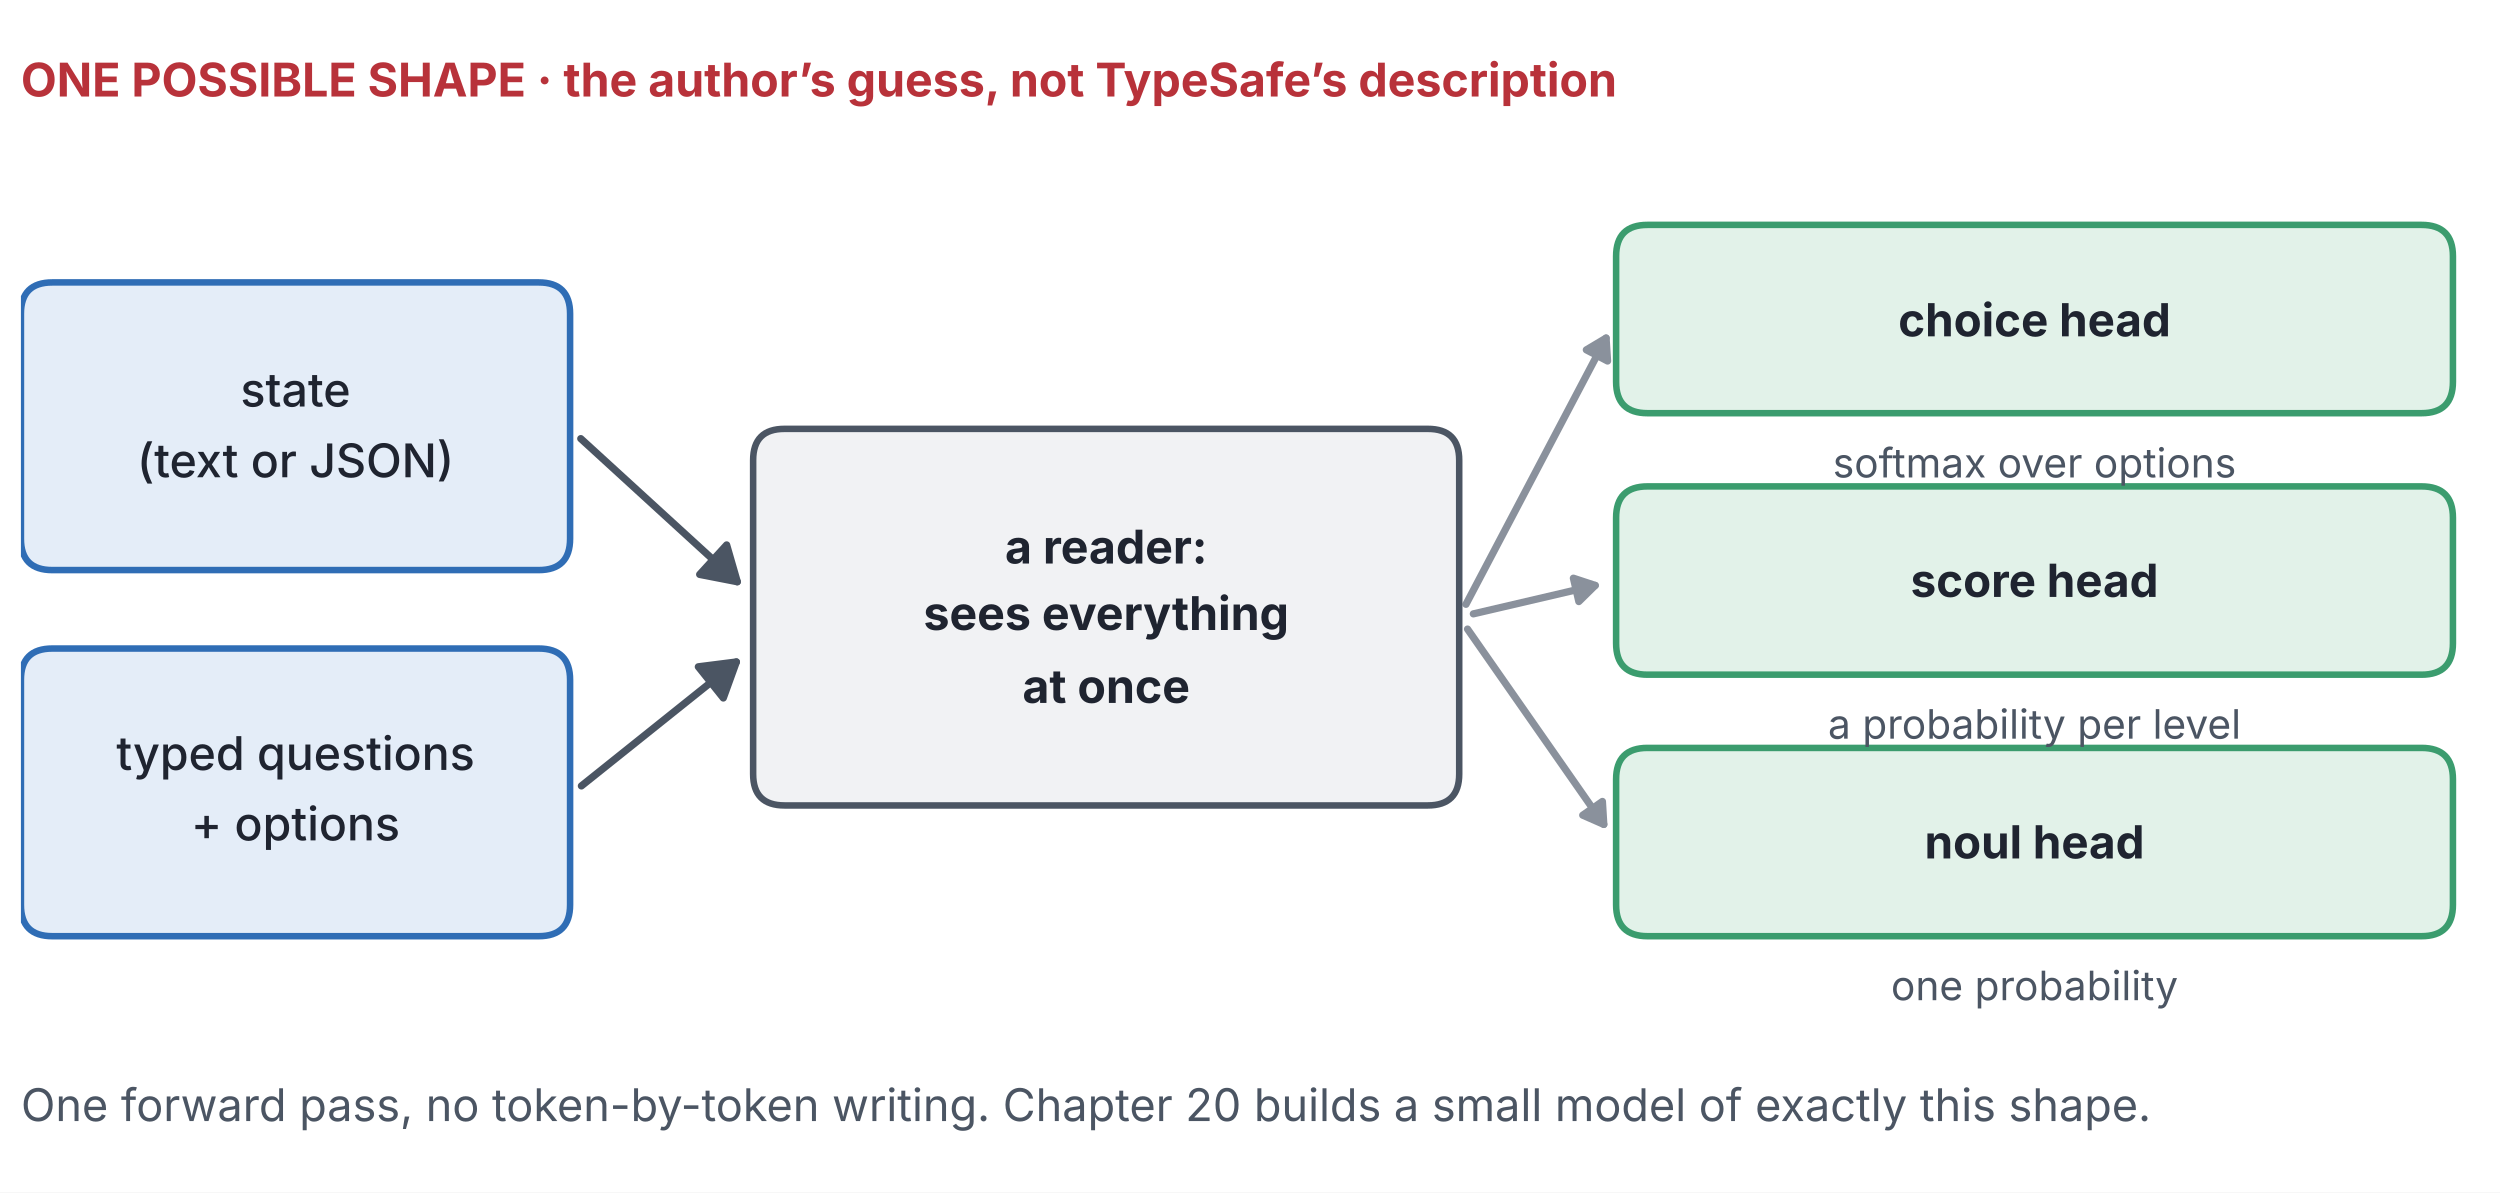
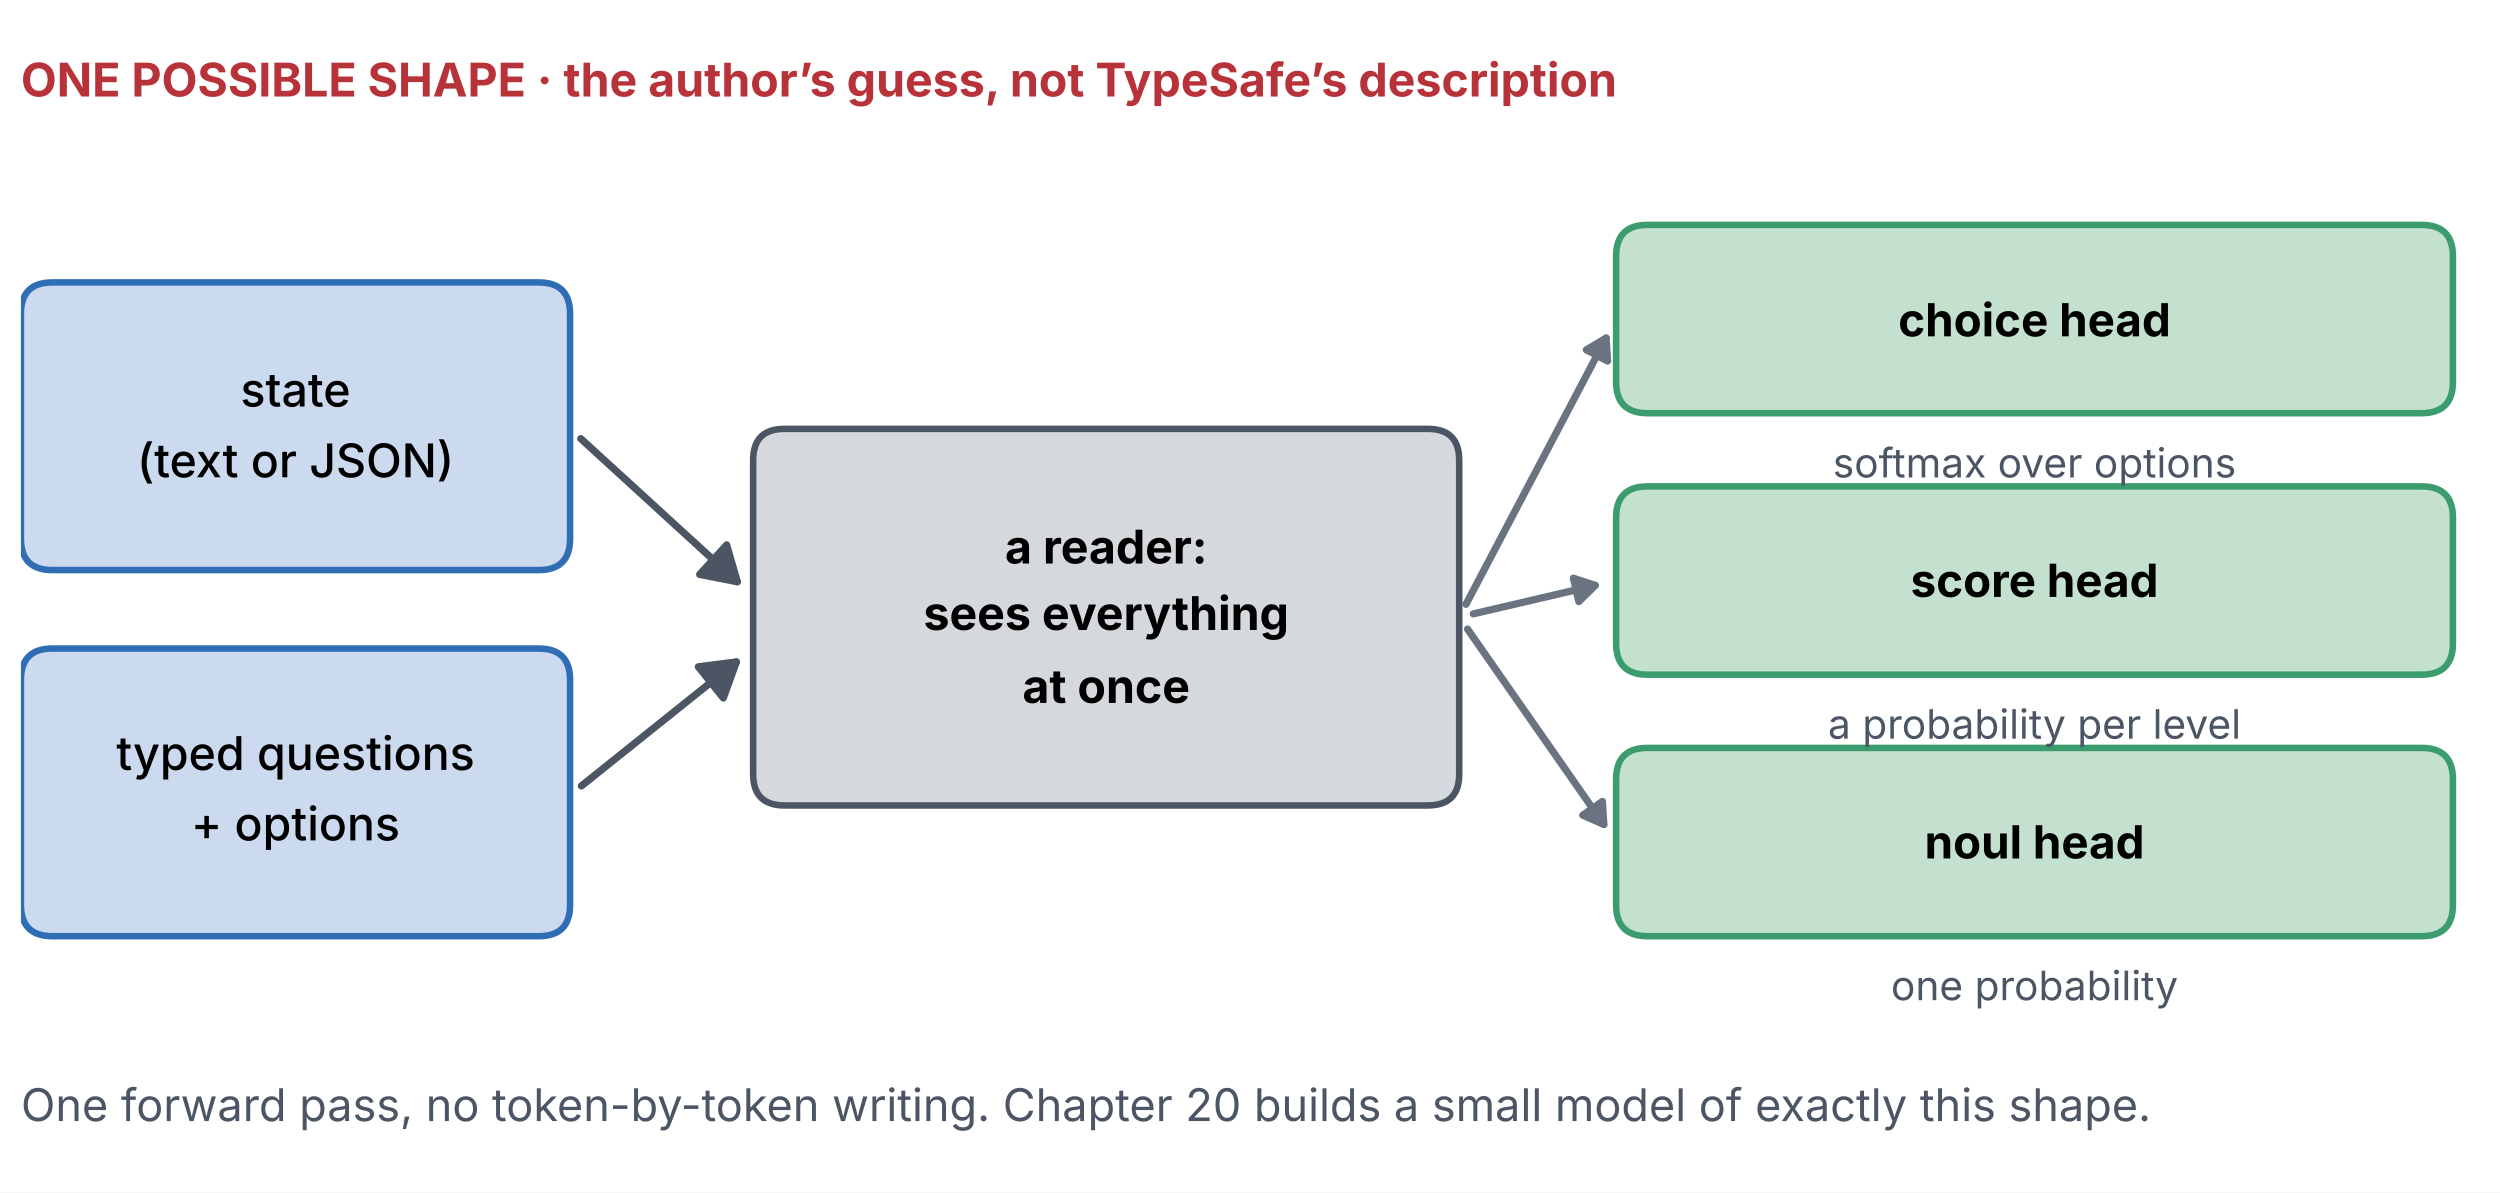
<svg xmlns="http://www.w3.org/2000/svg" width="344.16pt" height="164.16pt" viewBox="0 0 344.16 164.16" version="1.1">
  <defs>
    <style type="text/css">*{stroke-linejoin: round; stroke-linecap: butt}</style>
  </defs>
  <g id="figure_1">
    <g id="patch_1">
      <path d="M 0 164.16  L 344.16 164.16  L 344.16 0  L 0 0  z " style="fill: #ffffff" />
    </g>
    <g id="axes_1">
      <g id="patch_2">
-         <path d="M 79.953 60.387  Q 91.08 70.56 101.498 80.085  " clip-path="url(#p6fc7d639d2)" style="fill: none; stroke: #4b5563; stroke-linecap: round" />
-         <path d="M 100.033 75.019  L 101.498 80.085  L 96.321 79.078  z " clip-path="url(#p6fc7d639d2)" style="fill: #4b5563; stroke: #4b5563; stroke-linecap: round" />
+         <path d="M 79.953 60.387  Q 91.08 70.56 101.498 80.085  " clip-path="url(#p121ecb0dec)" style="fill: none; stroke: #4b5563; stroke-linecap: round" />
+         <path d="M 100.033 75.019  L 101.498 80.085  L 96.321 79.078  z " clip-path="url(#p121ecb0dec)" style="fill: #4b5563; stroke: #4b5563; stroke-linecap: round" />
      </g>
      <g id="patch_3">
-         <path d="M 80.04 108.192  Q 91.079 99.361 101.37 91.128  " clip-path="url(#p6fc7d639d2)" style="fill: none; stroke: #4b5563; stroke-linecap: round" />
-         <path d="M 96.138 91.792  L 101.37 91.128  L 99.574 96.086  z " clip-path="url(#p6fc7d639d2)" style="fill: #4b5563; stroke: #4b5563; stroke-linecap: round" />
+         <path d="M 80.04 108.192  Q 91.079 99.361 101.37 91.128  " clip-path="url(#p121ecb0dec)" style="fill: none; stroke: #4b5563; stroke-linecap: round" />
+         <path d="M 96.138 91.792  L 101.37 91.128  L 99.574 96.086  z " clip-path="url(#p121ecb0dec)" style="fill: #4b5563; stroke: #4b5563; stroke-linecap: round" />
      </g>
      <g id="patch_4">
-         <path d="M 201.812 83.189  Q 211.68 64.44 221.101 46.54  " clip-path="url(#p6fc7d639d2)" style="fill: none; stroke: #8a919c; stroke-linecap: round" />
-         <path d="M 218.384 48.161  L 221.101 46.54  L 221.304 49.698  z " clip-path="url(#p6fc7d639d2)" style="fill: #8a919c; stroke: #8a919c; stroke-linecap: round" />
+         <path d="M 201.812 83.189  Q 211.68 64.44 221.101 46.54  " clip-path="url(#p121ecb0dec)" style="fill: none; stroke: #6b7280; stroke-linecap: round" />
+         <path d="M 218.384 48.161  L 221.101 46.54  L 221.304 49.698  z " clip-path="url(#p121ecb0dec)" style="fill: #6b7280; stroke: #6b7280; stroke-linecap: round" />
      </g>
      <g id="patch_5">
-         <path d="M 202.829 84.505  Q 211.683 82.439 219.603 80.591  " clip-path="url(#p6fc7d639d2)" style="fill: none; stroke: #8a919c; stroke-linecap: round" />
-         <path d="M 216.599 79.598  L 219.603 80.591  L 217.349 82.812  z " clip-path="url(#p6fc7d639d2)" style="fill: #8a919c; stroke: #8a919c; stroke-linecap: round" />
+         <path d="M 202.829 84.505  Q 211.683 82.439 219.603 80.591  " clip-path="url(#p121ecb0dec)" style="fill: none; stroke: #6b7280; stroke-linecap: round" />
+         <path d="M 216.599 79.598  L 219.603 80.591  L 217.349 82.812  z " clip-path="url(#p121ecb0dec)" style="fill: #6b7280; stroke: #6b7280; stroke-linecap: round" />
      </g>
      <g id="patch_6">
-         <path d="M 202.027 86.604  Q 211.68 100.441 220.785 113.491  " clip-path="url(#p6fc7d639d2)" style="fill: none; stroke: #8a919c; stroke-linecap: round" />
-         <path d="M 220.594 110.333  L 220.785 113.491  L 217.887 112.221  z " clip-path="url(#p6fc7d639d2)" style="fill: #8a919c; stroke: #8a919c; stroke-linecap: round" />
+         <path d="M 202.027 86.604  Q 211.68 100.441 220.785 113.491  " clip-path="url(#p121ecb0dec)" style="fill: none; stroke: #6b7280; stroke-linecap: round" />
+         <path d="M 220.594 110.333  L 220.785 113.491  L 217.887 112.221  z " clip-path="url(#p121ecb0dec)" style="fill: #6b7280; stroke: #6b7280; stroke-linecap: round" />
      </g>
      <g id="patch_7">
-         <path d="M 7.2 78.48  L 74.16 78.48  Q 78.48 78.48 78.48 74.16  L 78.48 43.2  Q 78.48 38.88 74.16 38.88  L 7.2 38.88  Q 2.88 38.88 2.88 43.2  L 2.88 74.16  Q 2.88 78.48 7.2 78.48  z " clip-path="url(#p6fc7d639d2)" style="fill: #e4edf8; stroke: #2f6db5; stroke-width: 0.9; stroke-linejoin: miter" />
+         <path d="M 7.2 78.48  L 74.16 78.48  Q 78.48 78.48 78.48 74.16  L 78.48 43.2  Q 78.48 38.88 74.16 38.88  L 7.2 38.88  Q 2.88 38.88 2.88 43.2  L 2.88 74.16  Q 2.88 78.48 7.2 78.48  z " clip-path="url(#p121ecb0dec)" style="fill: #cbdaef; stroke: #2f6db5; stroke-width: 0.9; stroke-linejoin: miter" />
      </g>
      <g id="patch_8">
-         <path d="M 7.2 128.88  L 74.16 128.88  Q 78.48 128.88 78.48 124.56  L 78.48 93.6  Q 78.48 89.28 74.16 89.28  L 7.2 89.28  Q 2.88 89.28 2.88 93.6  L 2.88 124.56  Q 2.88 128.88 7.2 128.88  z " clip-path="url(#p6fc7d639d2)" style="fill: #e4edf8; stroke: #2f6db5; stroke-width: 0.9; stroke-linejoin: miter" />
+         <path d="M 7.2 128.88  L 74.16 128.88  Q 78.48 128.88 78.48 124.56  L 78.48 93.6  Q 78.48 89.28 74.16 89.28  L 7.2 89.28  Q 2.88 89.28 2.88 93.6  L 2.88 124.56  Q 2.88 128.88 7.2 128.88  z " clip-path="url(#p121ecb0dec)" style="fill: #cbdaef; stroke: #2f6db5; stroke-width: 0.9; stroke-linejoin: miter" />
      </g>
      <g id="patch_9">
-         <path d="M 108 110.88  L 196.56 110.88  Q 200.88 110.88 200.88 106.56  L 200.88 63.36  Q 200.88 59.04 196.56 59.04  L 108 59.04  Q 103.68 59.04 103.68 63.36  L 103.68 106.56  Q 103.68 110.88 108 110.88  z " clip-path="url(#p6fc7d639d2)" style="fill: #f1f2f4; stroke: #4b5563; stroke-width: 0.9; stroke-linejoin: miter" />
+         <path d="M 108 110.88  L 196.56 110.88  Q 200.88 110.88 200.88 106.56  L 200.88 63.36  Q 200.88 59.04 196.56 59.04  L 108 59.04  Q 103.68 59.04 103.68 63.36  L 103.68 106.56  Q 103.68 110.88 108 110.88  z " clip-path="url(#p121ecb0dec)" style="fill: #d5d8dd; stroke: #4b5563; stroke-width: 0.9; stroke-linejoin: miter" />
      </g>
      <g id="patch_10">
-         <path d="M 226.8 56.88  L 333.36 56.88  Q 337.68 56.88 337.68 52.56  L 337.68 35.28  Q 337.68 30.96 333.36 30.96  L 226.8 30.96  Q 222.48 30.96 222.48 35.28  L 222.48 52.56  Q 222.48 56.88 226.8 56.88  z " clip-path="url(#p6fc7d639d2)" style="fill: #e2f2e9; stroke: #3b9c6e; stroke-width: 0.9; stroke-linejoin: miter" />
+         <path d="M 226.8 56.88  L 333.36 56.88  Q 337.68 56.88 337.68 52.56  L 337.68 35.28  Q 337.68 30.96 333.36 30.96  L 226.8 30.96  Q 222.48 30.96 222.48 35.28  L 222.48 52.56  Q 222.48 56.88 226.8 56.88  z " clip-path="url(#p121ecb0dec)" style="fill: #c4e1d0; stroke: #3b9c6e; stroke-width: 0.9; stroke-linejoin: miter" />
      </g>
      <g id="patch_11">
-         <path d="M 226.8 92.88  L 333.36 92.88  Q 337.68 92.88 337.68 88.56  L 337.68 71.28  Q 337.68 66.96 333.36 66.96  L 226.8 66.96  Q 222.48 66.96 222.48 71.28  L 222.48 88.56  Q 222.48 92.88 226.8 92.88  z " clip-path="url(#p6fc7d639d2)" style="fill: #e2f2e9; stroke: #3b9c6e; stroke-width: 0.9; stroke-linejoin: miter" />
+         <path d="M 226.8 92.88  L 333.36 92.88  Q 337.68 92.88 337.68 88.56  L 337.68 71.28  Q 337.68 66.96 333.36 66.96  L 226.8 66.96  Q 222.48 66.96 222.48 71.28  L 222.48 88.56  Q 222.48 92.88 226.8 92.88  z " clip-path="url(#p121ecb0dec)" style="fill: #c4e1d0; stroke: #3b9c6e; stroke-width: 0.9; stroke-linejoin: miter" />
      </g>
      <g id="patch_12">
-         <path d="M 226.8 128.88  L 333.36 128.88  Q 337.68 128.88 337.68 124.56  L 337.68 107.28  Q 337.68 102.96 333.36 102.96  L 226.8 102.96  Q 222.48 102.96 222.48 107.28  L 222.48 124.56  Q 222.48 128.88 226.8 128.88  z " clip-path="url(#p6fc7d639d2)" style="fill: #e2f2e9; stroke: #3b9c6e; stroke-width: 0.9; stroke-linejoin: miter" />
+         <path d="M 226.8 128.88  L 333.36 128.88  Q 337.68 128.88 337.68 124.56  L 337.68 107.28  Q 337.68 102.96 333.36 102.96  L 226.8 102.96  Q 222.48 102.96 222.48 107.28  L 222.48 124.56  Q 222.48 128.88 226.8 128.88  z " clip-path="url(#p121ecb0dec)" style="fill: #c4e1d0; stroke: #3b9c6e; stroke-width: 0.9; stroke-linejoin: miter" />
      </g>
      <g id="text_1">
        <text style="font-weight: 700; font-size: 6.4px; font-family: 'Inter'; text-anchor: start; fill: #b8323a" x="2.88" y="13.286" transform="rotate(-0 2.88 13.286)">ONE POSSIBLE SHAPE · the author’s guess, not TypeSafe’s description</text>
      </g>
      <g id="text_2">
-         <text style="font-weight: 500; font-size: 6.4px; font-family: 'Inter'; fill: #1f2430" transform="translate(33.0975 55.96366)">state</text>
-         <text style="font-weight: 500; font-size: 6.4px; font-family: 'Inter'; fill: #1f2430" transform="translate(18.866 65.70134)">(text or JSON)</text>
+         <text style="font-weight: 500; font-size: 6.4px; font-family: 'Inter'" transform="translate(33.0975 55.96366)">state</text>
+         <text style="font-weight: 500; font-size: 6.4px; font-family: 'Inter'" transform="translate(18.866 65.70134)">(text or JSON)</text>
      </g>
      <g id="text_3">
-         <text style="font-weight: 500; font-size: 6.4px; font-family: 'Inter'; fill: #1f2430" transform="translate(16.0135 105.9967)">typed questions</text>
-         <text style="font-weight: 500; font-size: 6.4px; font-family: 'Inter'; fill: #1f2430" transform="translate(26.303 115.6888)">+ options</text>
+         <text style="font-weight: 500; font-size: 6.4px; font-family: 'Inter'" transform="translate(16.0135 105.9967)">typed questions</text>
+         <text style="font-weight: 500; font-size: 6.4px; font-family: 'Inter'" transform="translate(26.303 115.6888)">+ options</text>
      </g>
      <g id="text_4">
-         <text style="font-weight: 700; font-size: 6.4px; font-family: 'Inter'; fill: #1f2430" transform="translate(138.3475 77.57381)">a reader:</text>
-         <text style="font-weight: 700; font-size: 6.4px; font-family: 'Inter'; fill: #1f2430" transform="translate(127.122 86.726)">sees everything</text>
-         <text style="font-weight: 700; font-size: 6.4px; font-family: 'Inter'; fill: #1f2430" transform="translate(140.748 96.76769)">at once</text>
+         <text style="font-weight: 700; font-size: 6.4px; font-family: 'Inter'" transform="translate(138.3475 77.57381)">a reader:</text>
+         <text style="font-weight: 700; font-size: 6.4px; font-family: 'Inter'" transform="translate(127.122 86.726)">sees everything</text>
+         <text style="font-weight: 700; font-size: 6.4px; font-family: 'Inter'" transform="translate(140.748 96.76769)">at once</text>
      </g>
      <g id="text_5">
-         <text style="font-weight: 700; font-size: 6.3px; font-family: 'Inter'; text-anchor: middle; fill: #1f2430" x="280.08" y="46.304" transform="rotate(-0 280.08 46.30416)">choice head</text>
+         <text style="font-weight: 700; font-size: 6.3px; font-family: 'Inter'; text-anchor: middle" x="280.08" y="46.304" transform="rotate(-0 280.08 46.30416)">choice head</text>
      </g>
      <g id="text_6">
        <text style="font-size: 5.6px; font-family: 'Inter'; text-anchor: middle; fill: #4b5563" x="280.08" y="65.726" transform="rotate(-0 280.08 65.7257)">softmax over options</text>
      </g>
      <g id="text_7">
-         <text style="font-weight: 700; font-size: 6.3px; font-family: 'Inter'; text-anchor: middle; fill: #1f2430" x="280.08" y="82.178" transform="rotate(-0 280.08 82.17766)">score head</text>
+         <text style="font-weight: 700; font-size: 6.3px; font-family: 'Inter'; text-anchor: middle" x="280.08" y="82.178" transform="rotate(-0 280.08 82.17766)">score head</text>
      </g>
      <g id="text_8">
        <text style="font-size: 5.6px; font-family: 'Inter'; text-anchor: middle; fill: #4b5563" x="280.08" y="101.686" transform="rotate(-0 280.08 101.6859)">a probability per level</text>
      </g>
      <g id="text_9">
-         <text style="font-weight: 700; font-size: 6.3px; font-family: 'Inter'; text-anchor: middle; fill: #1f2430" x="280.08" y="118.178" transform="rotate(-0 280.08 118.1777)">noul head</text>
+         <text style="font-weight: 700; font-size: 6.3px; font-family: 'Inter'; text-anchor: middle" x="280.08" y="118.178" transform="rotate(-0 280.08 118.1777)">noul head</text>
      </g>
      <g id="text_10">
        <text style="font-size: 5.6px; font-family: 'Inter'; text-anchor: middle; fill: #4b5563" x="280.08" y="137.686" transform="rotate(-0 280.08 137.6859)">one probability</text>
      </g>
      <g id="text_11">
        <text style="font-size: 6.2px; font-family: 'Inter'; text-anchor: start; fill: #4b5563" x="2.88" y="154.332" transform="rotate(-0 2.88 154.3324)">One forward pass, no token-by-token writing. Chapter 20 builds a small model of exactly this shape.</text>
      </g>
    </g>
  </g>
  <defs>
-     <clipPath id="p6fc7d639d2">
+     <clipPath id="p121ecb0dec">
      <rect x="2.88" y="2.88" width="338.4" height="158.4" />
    </clipPath>
  </defs>
</svg>
